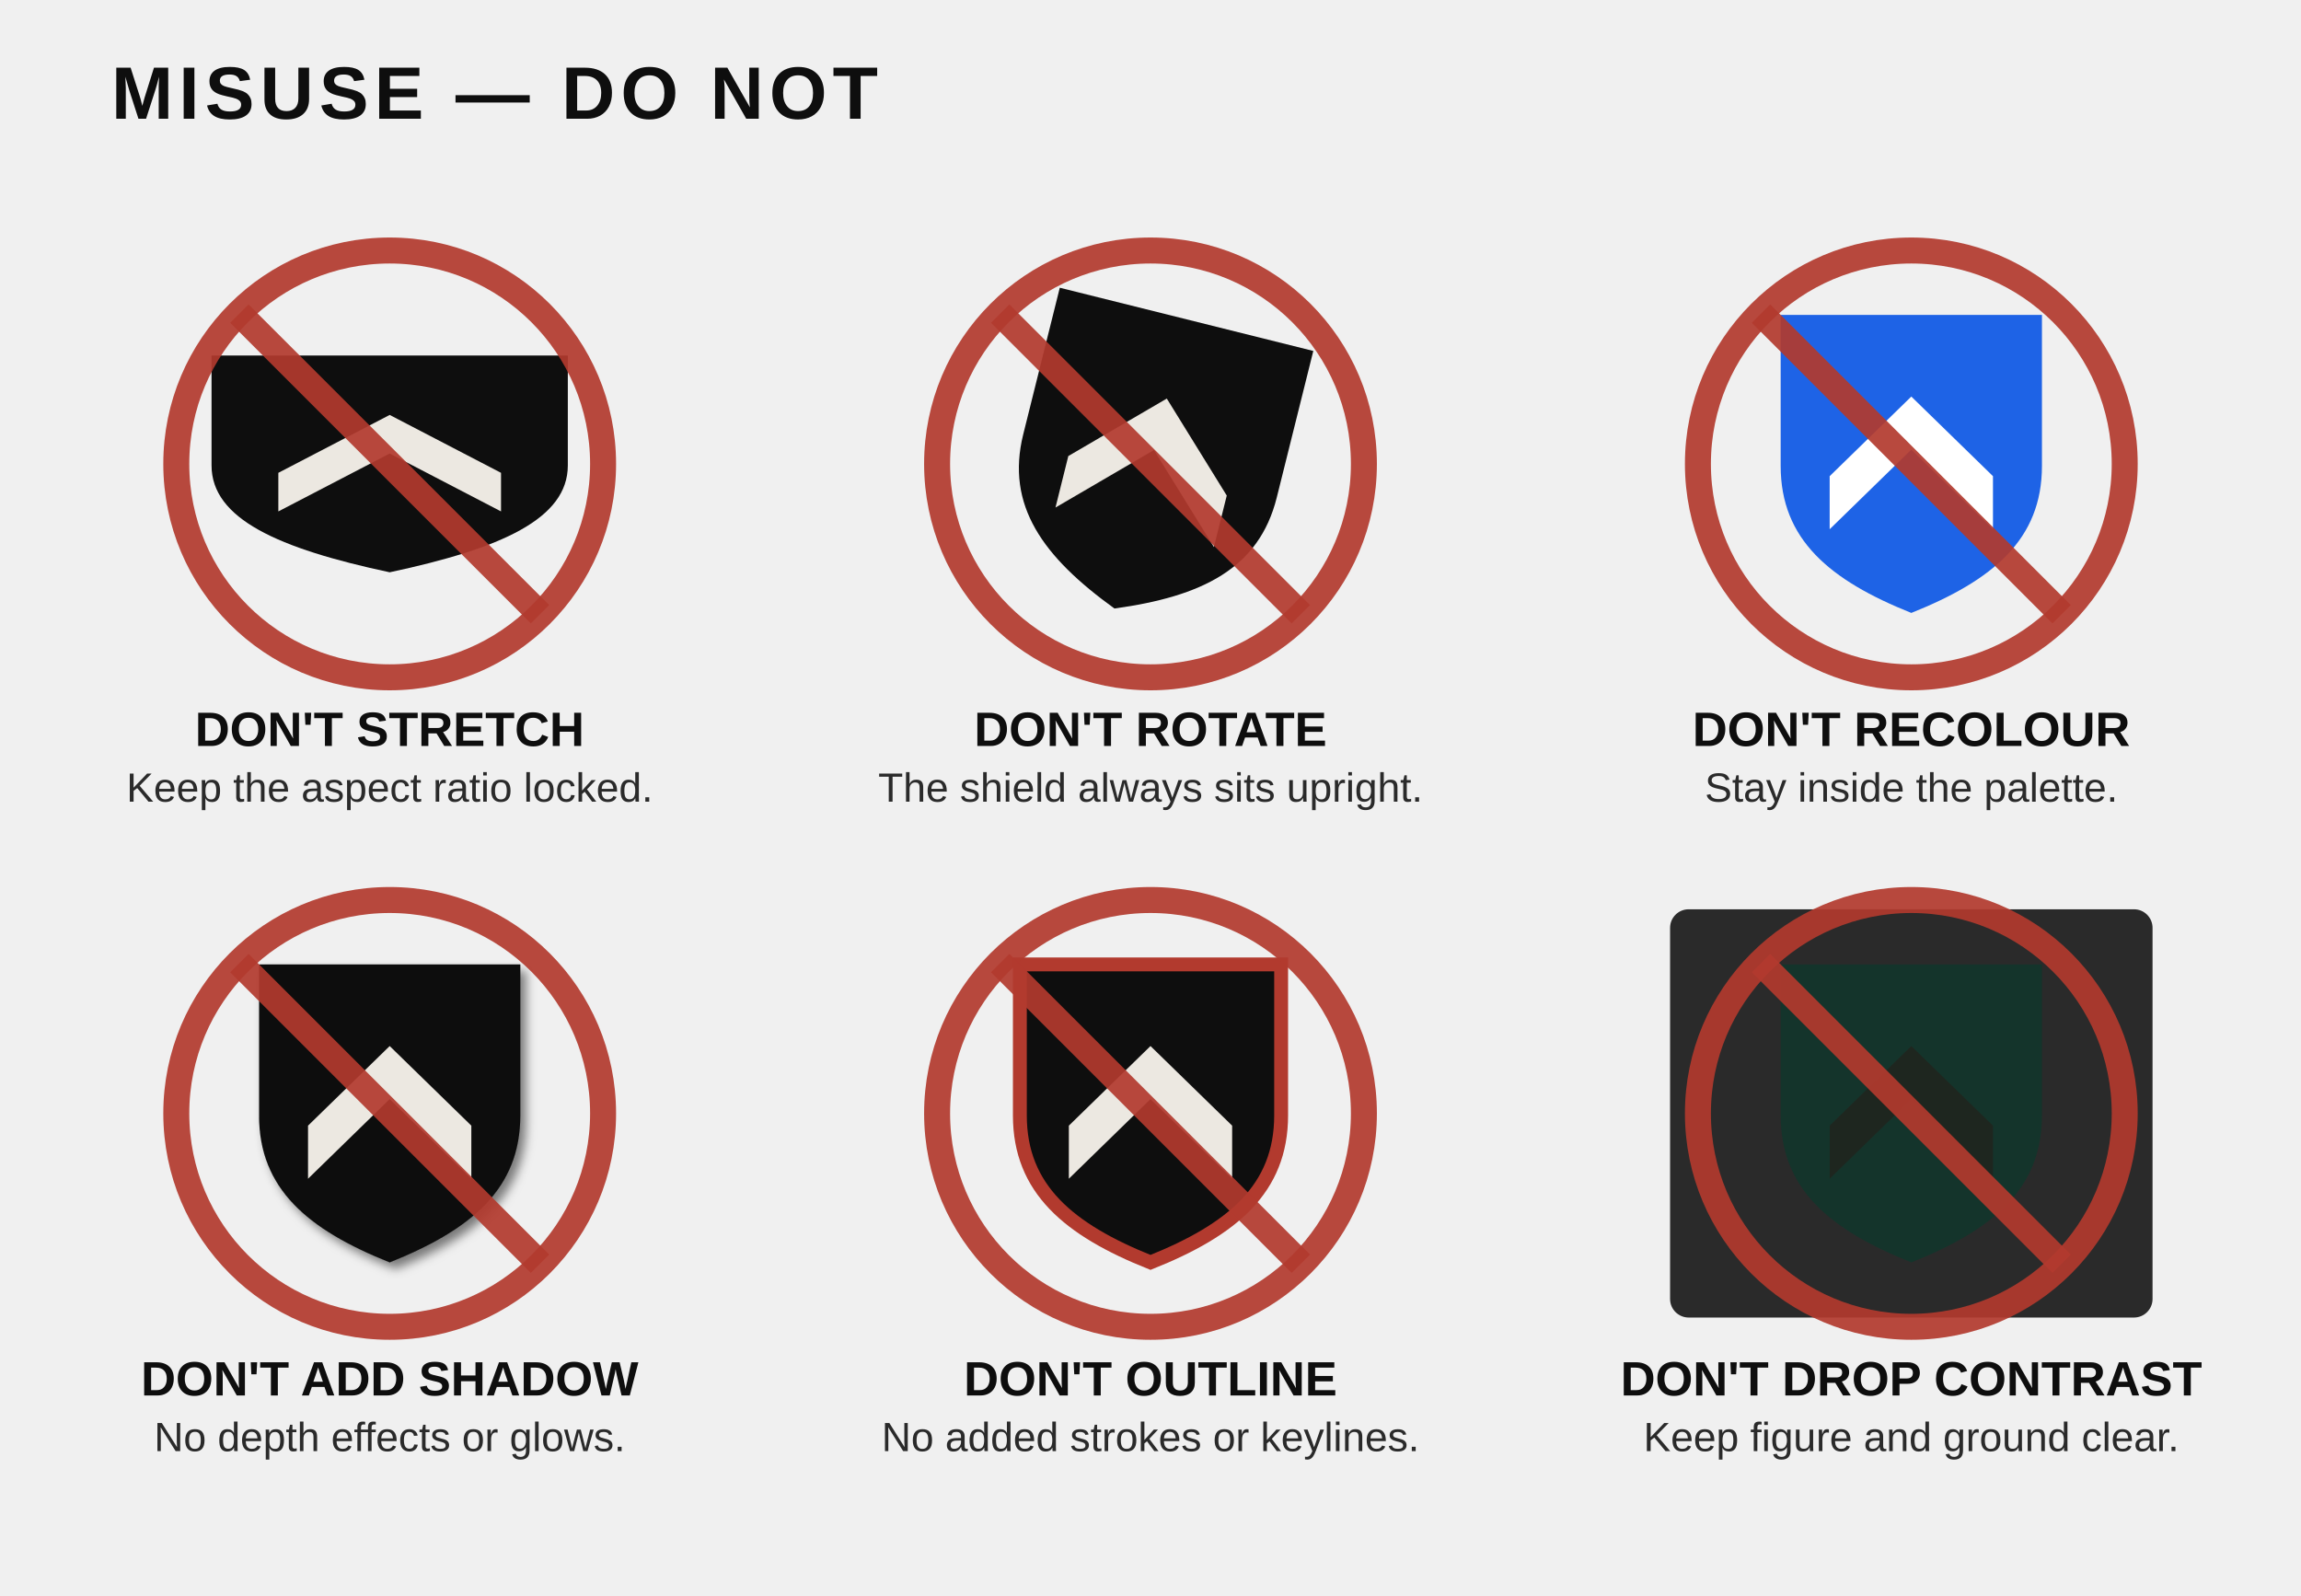
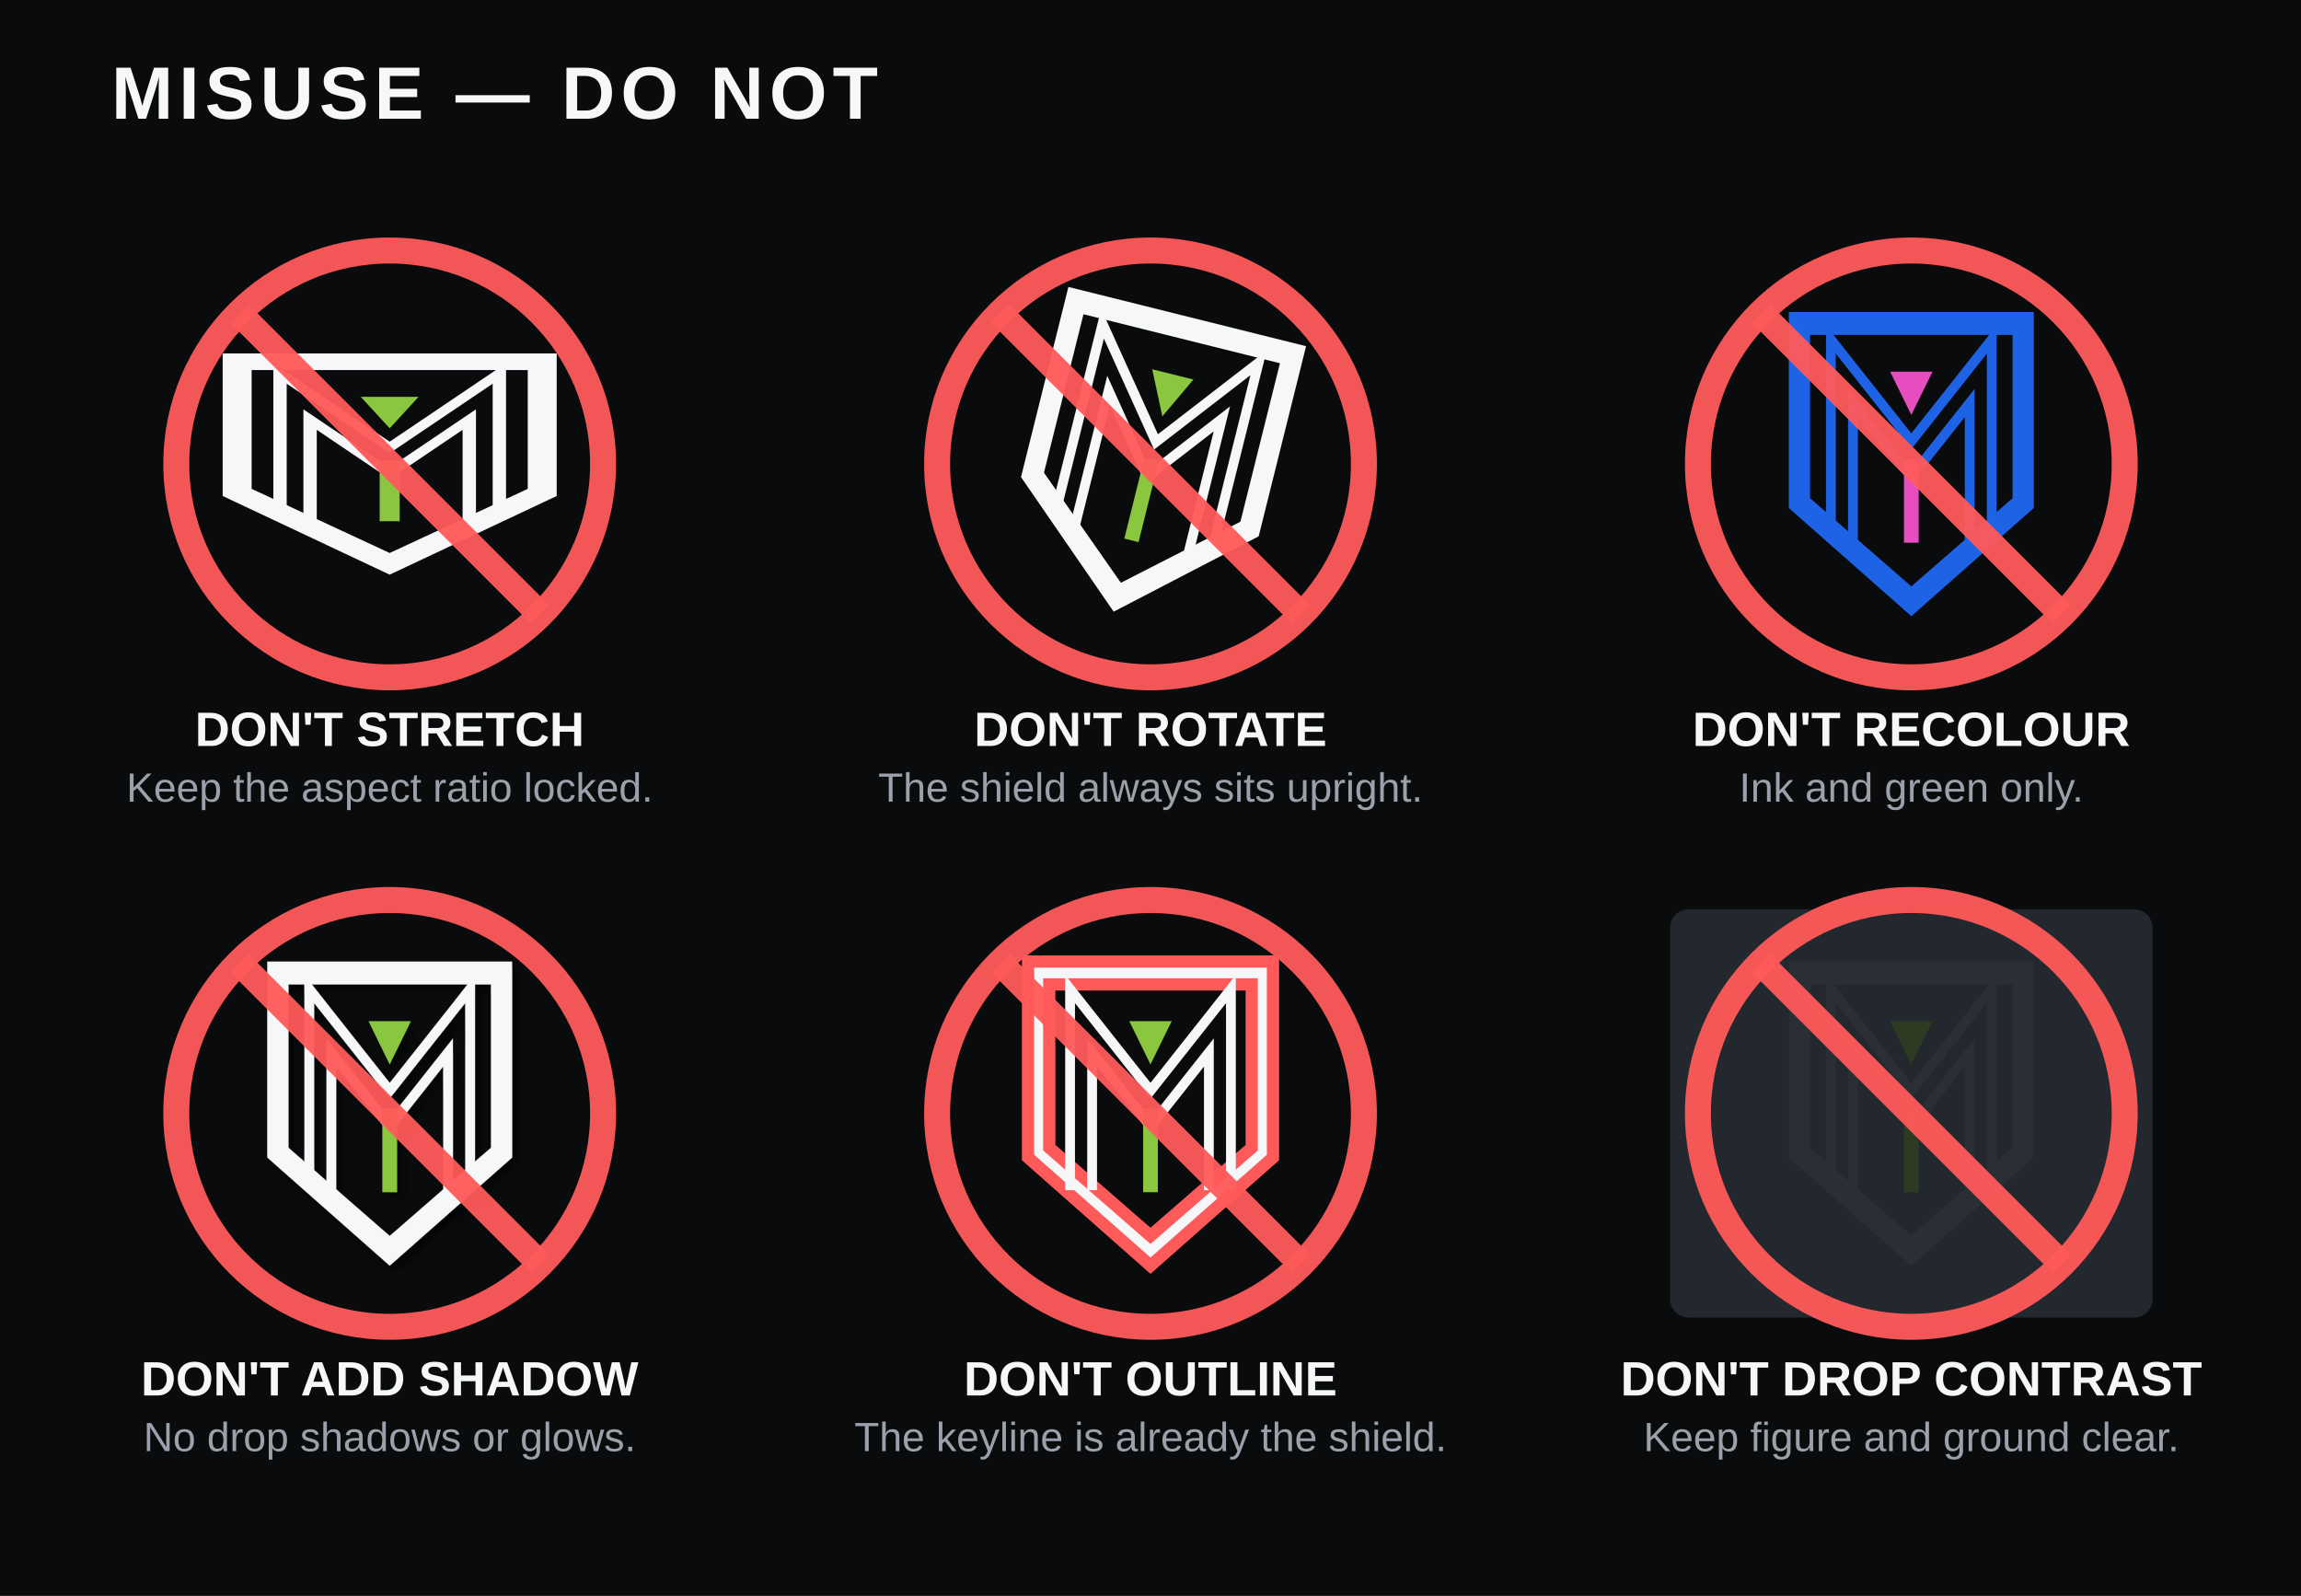
- <svg xmlns="http://www.w3.org/2000/svg" viewBox="0 0 1240 860" role="img" aria-label="Matchday Club logo misuse">
+ <svg xmlns="http://www.w3.org/2000/svg" viewBox="0 0 1240 860" role="img" aria-label="The Match Day Club logo misuse">
  <defs>
    <filter id="ds" x="-40%" y="-40%" width="180%" height="180%">
-       <feDropShadow dx="14" dy="16" stdDeviation="12" flood-color="#000000" flood-opacity="0.5" />
+       <feDropShadow dx="14" dy="16" stdDeviation="12" flood-color="#000000" flood-opacity="0.6" />
    </filter>
-     <g id="no" stroke="#B23A2E" stroke-width="14" fill="none" stroke-opacity="0.92">
+     <g id="no" stroke="#FF5A5A" stroke-width="14" fill="none" stroke-opacity="0.95">
      <circle r="115" />
      <line x1="-81" y1="-81" x2="81" y2="81" />
    </g>
+     <mask id="mkx">
+       <rect width="1000" height="1000" fill="black" />
+       <path d="M330 700 L330 285 L500 500 L670 285 L670 700" fill="none" stroke="white" stroke-width="78" stroke-linejoin="miter" stroke-miterlimit="9" />
+       <path d="M330 700 L330 285 L500 500 L670 285 L670 700" fill="none" stroke="black" stroke-width="30" stroke-linejoin="miter" stroke-miterlimit="9" />
+     </mask>
+     <g id="m">
+       <path fill-rule="evenodd" fill="#F5F7F8" d="M200 140 L800 140 L800 620 L500 885 L200 620 Z M252 196 L748 196 L748 596 L500 812 L252 596 Z" />
+       <path fill="#8BC63F" d="M448 286 L552 286 L500 392 Z" />
+       <rect width="1000" height="1000" fill="#F5F7F8" mask="url(#mkx)" />
+       <rect x="482" y="500" width="36" height="205" fill="#8BC63F" />
+     </g>
  </defs>
-   <text x="60" y="64" font-family="Archivo, Arial, sans-serif" font-size="40" font-weight="700" letter-spacing="3" fill="#0E0E0E">MISUSE — DO NOT</text>
-   <g transform="translate(210 250) scale(0.30 0.16) translate(-500 -515)">
-     <path d="M180 150 L820 150 L820 520 C820 700 700 800 500 880 C300 800 180 700 180 520 Z" fill="#0E0E0E" />
-     <path d="M500 350 L700 545 L700 675 L500 480 L300 675 L300 545 Z" fill="#ECE8E1" />
-   </g>
+   <rect width="1240" height="860" fill="#0A0B0D" />
+   <text x="60" y="64" font-family="Archivo, Arial, sans-serif" font-size="40" font-weight="700" letter-spacing="3" fill="#F5F7F8">MISUSE — DO NOT</text>
+   <use href="#m" transform="translate(210 250) scale(0.30 0.16) translate(-500 -512)" />
  <use href="#no" x="210" y="250" />
-   <text x="210" y="402" text-anchor="middle" font-family="Archivo, Arial, sans-serif" font-size="26" font-weight="700" fill="#0E0E0E">DON'T STRETCH</text>
-   <text x="210" y="432" text-anchor="middle" font-family="Archivo, Arial, sans-serif" font-size="22" fill="#2A2A2A">Keep the aspect ratio locked.</text>
-   <g transform="translate(620 250) rotate(14) scale(0.22) translate(-500 -515)">
-     <path d="M180 150 L820 150 L820 520 C820 700 700 800 500 880 C300 800 180 700 180 520 Z" fill="#0E0E0E" />
-     <path d="M500 350 L700 545 L700 675 L500 480 L300 675 L300 545 Z" fill="#ECE8E1" />
-   </g>
+   <text x="210" y="402" text-anchor="middle" font-family="Archivo, Arial, sans-serif" font-size="26" font-weight="700" fill="#F5F7F8">DON'T STRETCH</text>
+   <text x="210" y="432" text-anchor="middle" font-family="Archivo, Arial, sans-serif" font-size="22" fill="#9AA1AA">Keep the aspect ratio locked.</text>
+   <use href="#m" transform="translate(620 250) rotate(14) scale(0.22) translate(-500 -512)" />
  <use href="#no" x="620" y="250" />
-   <text x="620" y="402" text-anchor="middle" font-family="Archivo, Arial, sans-serif" font-size="26" font-weight="700" fill="#0E0E0E">DON'T ROTATE</text>
-   <text x="620" y="432" text-anchor="middle" font-family="Archivo, Arial, sans-serif" font-size="22" fill="#2A2A2A">The shield always sits upright.</text>
-   <g transform="translate(1030 250) scale(0.22) translate(-500 -515)">
-     <path d="M180 150 L820 150 L820 520 C820 700 700 800 500 880 C300 800 180 700 180 520 Z" fill="#1E63E6" />
-     <path d="M500 350 L700 545 L700 675 L500 480 L300 675 L300 545 Z" fill="#FFFFFF" />
+   <text x="620" y="402" text-anchor="middle" font-family="Archivo, Arial, sans-serif" font-size="26" font-weight="700" fill="#F5F7F8">DON'T ROTATE</text>
+   <text x="620" y="432" text-anchor="middle" font-family="Archivo, Arial, sans-serif" font-size="22" fill="#9AA1AA">The shield always sits upright.</text>
+   <g transform="translate(1030 250) scale(0.22) translate(-500 -512)">
+     <path fill-rule="evenodd" fill="#1E63E6" d="M200 140 L800 140 L800 620 L500 885 L200 620 Z M252 196 L748 196 L748 596 L500 812 L252 596 Z" />
+     <path fill="#E64DBE" d="M448 286 L552 286 L500 392 Z" />
+     <rect width="1000" height="1000" fill="#1E63E6" mask="url(#mkx)" />
+     <rect x="482" y="500" width="36" height="205" fill="#E64DBE" />
  </g>
  <use href="#no" x="1030" y="250" />
-   <text x="1030" y="402" text-anchor="middle" font-family="Archivo, Arial, sans-serif" font-size="26" font-weight="700" fill="#0E0E0E">DON'T RECOLOUR</text>
-   <text x="1030" y="432" text-anchor="middle" font-family="Archivo, Arial, sans-serif" font-size="22" fill="#2A2A2A">Stay inside the palette.</text>
-   <g transform="translate(210 600) scale(0.22) translate(-500 -515)" filter="url(#ds)">
-     <path d="M180 150 L820 150 L820 520 C820 700 700 800 500 880 C300 800 180 700 180 520 Z" fill="#0E0E0E" />
-     <path d="M500 350 L700 545 L700 675 L500 480 L300 675 L300 545 Z" fill="#ECE8E1" />
-   </g>
+   <text x="1030" y="402" text-anchor="middle" font-family="Archivo, Arial, sans-serif" font-size="26" font-weight="700" fill="#F5F7F8">DON'T RECOLOUR</text>
+   <text x="1030" y="432" text-anchor="middle" font-family="Archivo, Arial, sans-serif" font-size="22" fill="#9AA1AA">Ink and green only.</text>
+   <use href="#m" transform="translate(210 600) scale(0.22) translate(-500 -512)" filter="url(#ds)" />
  <use href="#no" x="210" y="600" />
-   <text x="210" y="752" text-anchor="middle" font-family="Archivo, Arial, sans-serif" font-size="26" font-weight="700" fill="#0E0E0E">DON'T ADD SHADOW</text>
-   <text x="210" y="782" text-anchor="middle" font-family="Archivo, Arial, sans-serif" font-size="22" fill="#2A2A2A">No depth effects or glows.</text>
-   <g transform="translate(620 600) scale(0.22) translate(-500 -515)">
-     <path d="M180 150 L820 150 L820 520 C820 700 700 800 500 880 C300 800 180 700 180 520 Z" fill="#0E0E0E" stroke="#B23A2E" stroke-width="34" />
-     <path d="M500 350 L700 545 L700 675 L500 480 L300 675 L300 545 Z" fill="#ECE8E1" />
+   <text x="210" y="752" text-anchor="middle" font-family="Archivo, Arial, sans-serif" font-size="26" font-weight="700" fill="#F5F7F8">DON'T ADD SHADOW</text>
+   <text x="210" y="782" text-anchor="middle" font-family="Archivo, Arial, sans-serif" font-size="22" fill="#9AA1AA">No drop shadows or glows.</text>
+   <g transform="translate(620 600) scale(0.22) translate(-500 -512)">
+     <path fill-rule="evenodd" fill="#F5F7F8" stroke="#FF5A5A" stroke-width="30" d="M200 140 L800 140 L800 620 L500 885 L200 620 Z M252 196 L748 196 L748 596 L500 812 L252 596 Z" />
+     <path fill="#8BC63F" d="M448 286 L552 286 L500 392 Z" />
+     <rect width="1000" height="1000" fill="#F5F7F8" mask="url(#mkx)" />
+     <rect x="482" y="500" width="36" height="205" fill="#8BC63F" />
  </g>
  <use href="#no" x="620" y="600" />
-   <text x="620" y="752" text-anchor="middle" font-family="Archivo, Arial, sans-serif" font-size="26" font-weight="700" fill="#0E0E0E">DON'T OUTLINE</text>
-   <text x="620" y="782" text-anchor="middle" font-family="Archivo, Arial, sans-serif" font-size="22" fill="#2A2A2A">No added strokes or keylines.</text>
-   <rect x="900" y="490" width="260" height="220" rx="10" fill="#2A2A2A" />
-   <g transform="translate(1030 600) scale(0.22) translate(-500 -515)">
-     <path d="M180 150 L820 150 L820 520 C820 700 700 800 500 880 C300 800 180 700 180 520 Z" fill="#14342B" />
-     <path d="M500 350 L700 545 L700 675 L500 480 L300 675 L300 545 Z" fill="#1E261F" />
+   <text x="620" y="752" text-anchor="middle" font-family="Archivo, Arial, sans-serif" font-size="26" font-weight="700" fill="#F5F7F8">DON'T OUTLINE</text>
+   <text x="620" y="782" text-anchor="middle" font-family="Archivo, Arial, sans-serif" font-size="22" fill="#9AA1AA">The keyline is already the shield.</text>
+   <rect x="900" y="490" width="260" height="220" rx="10" fill="#23282F" />
+   <g transform="translate(1030 600) scale(0.22) translate(-500 -512)">
+     <path fill-rule="evenodd" fill="#2A2F36" d="M200 140 L800 140 L800 620 L500 885 L200 620 Z M252 196 L748 196 L748 596 L500 812 L252 596 Z" />
+     <path fill="#2F3A22" d="M448 286 L552 286 L500 392 Z" />
+     <rect width="1000" height="1000" fill="#2A2F36" mask="url(#mkx)" />
+     <rect x="482" y="500" width="36" height="205" fill="#2F3A22" />
  </g>
  <use href="#no" x="1030" y="600" />
-   <text x="1030" y="752" text-anchor="middle" font-family="Archivo, Arial, sans-serif" font-size="26" font-weight="700" fill="#0E0E0E">DON'T DROP CONTRAST</text>
-   <text x="1030" y="782" text-anchor="middle" font-family="Archivo, Arial, sans-serif" font-size="22" fill="#2A2A2A">Keep figure and ground clear.</text>
+   <text x="1030" y="752" text-anchor="middle" font-family="Archivo, Arial, sans-serif" font-size="26" font-weight="700" fill="#F5F7F8">DON'T DROP CONTRAST</text>
+   <text x="1030" y="782" text-anchor="middle" font-family="Archivo, Arial, sans-serif" font-size="22" fill="#9AA1AA">Keep figure and ground clear.</text>
</svg>
